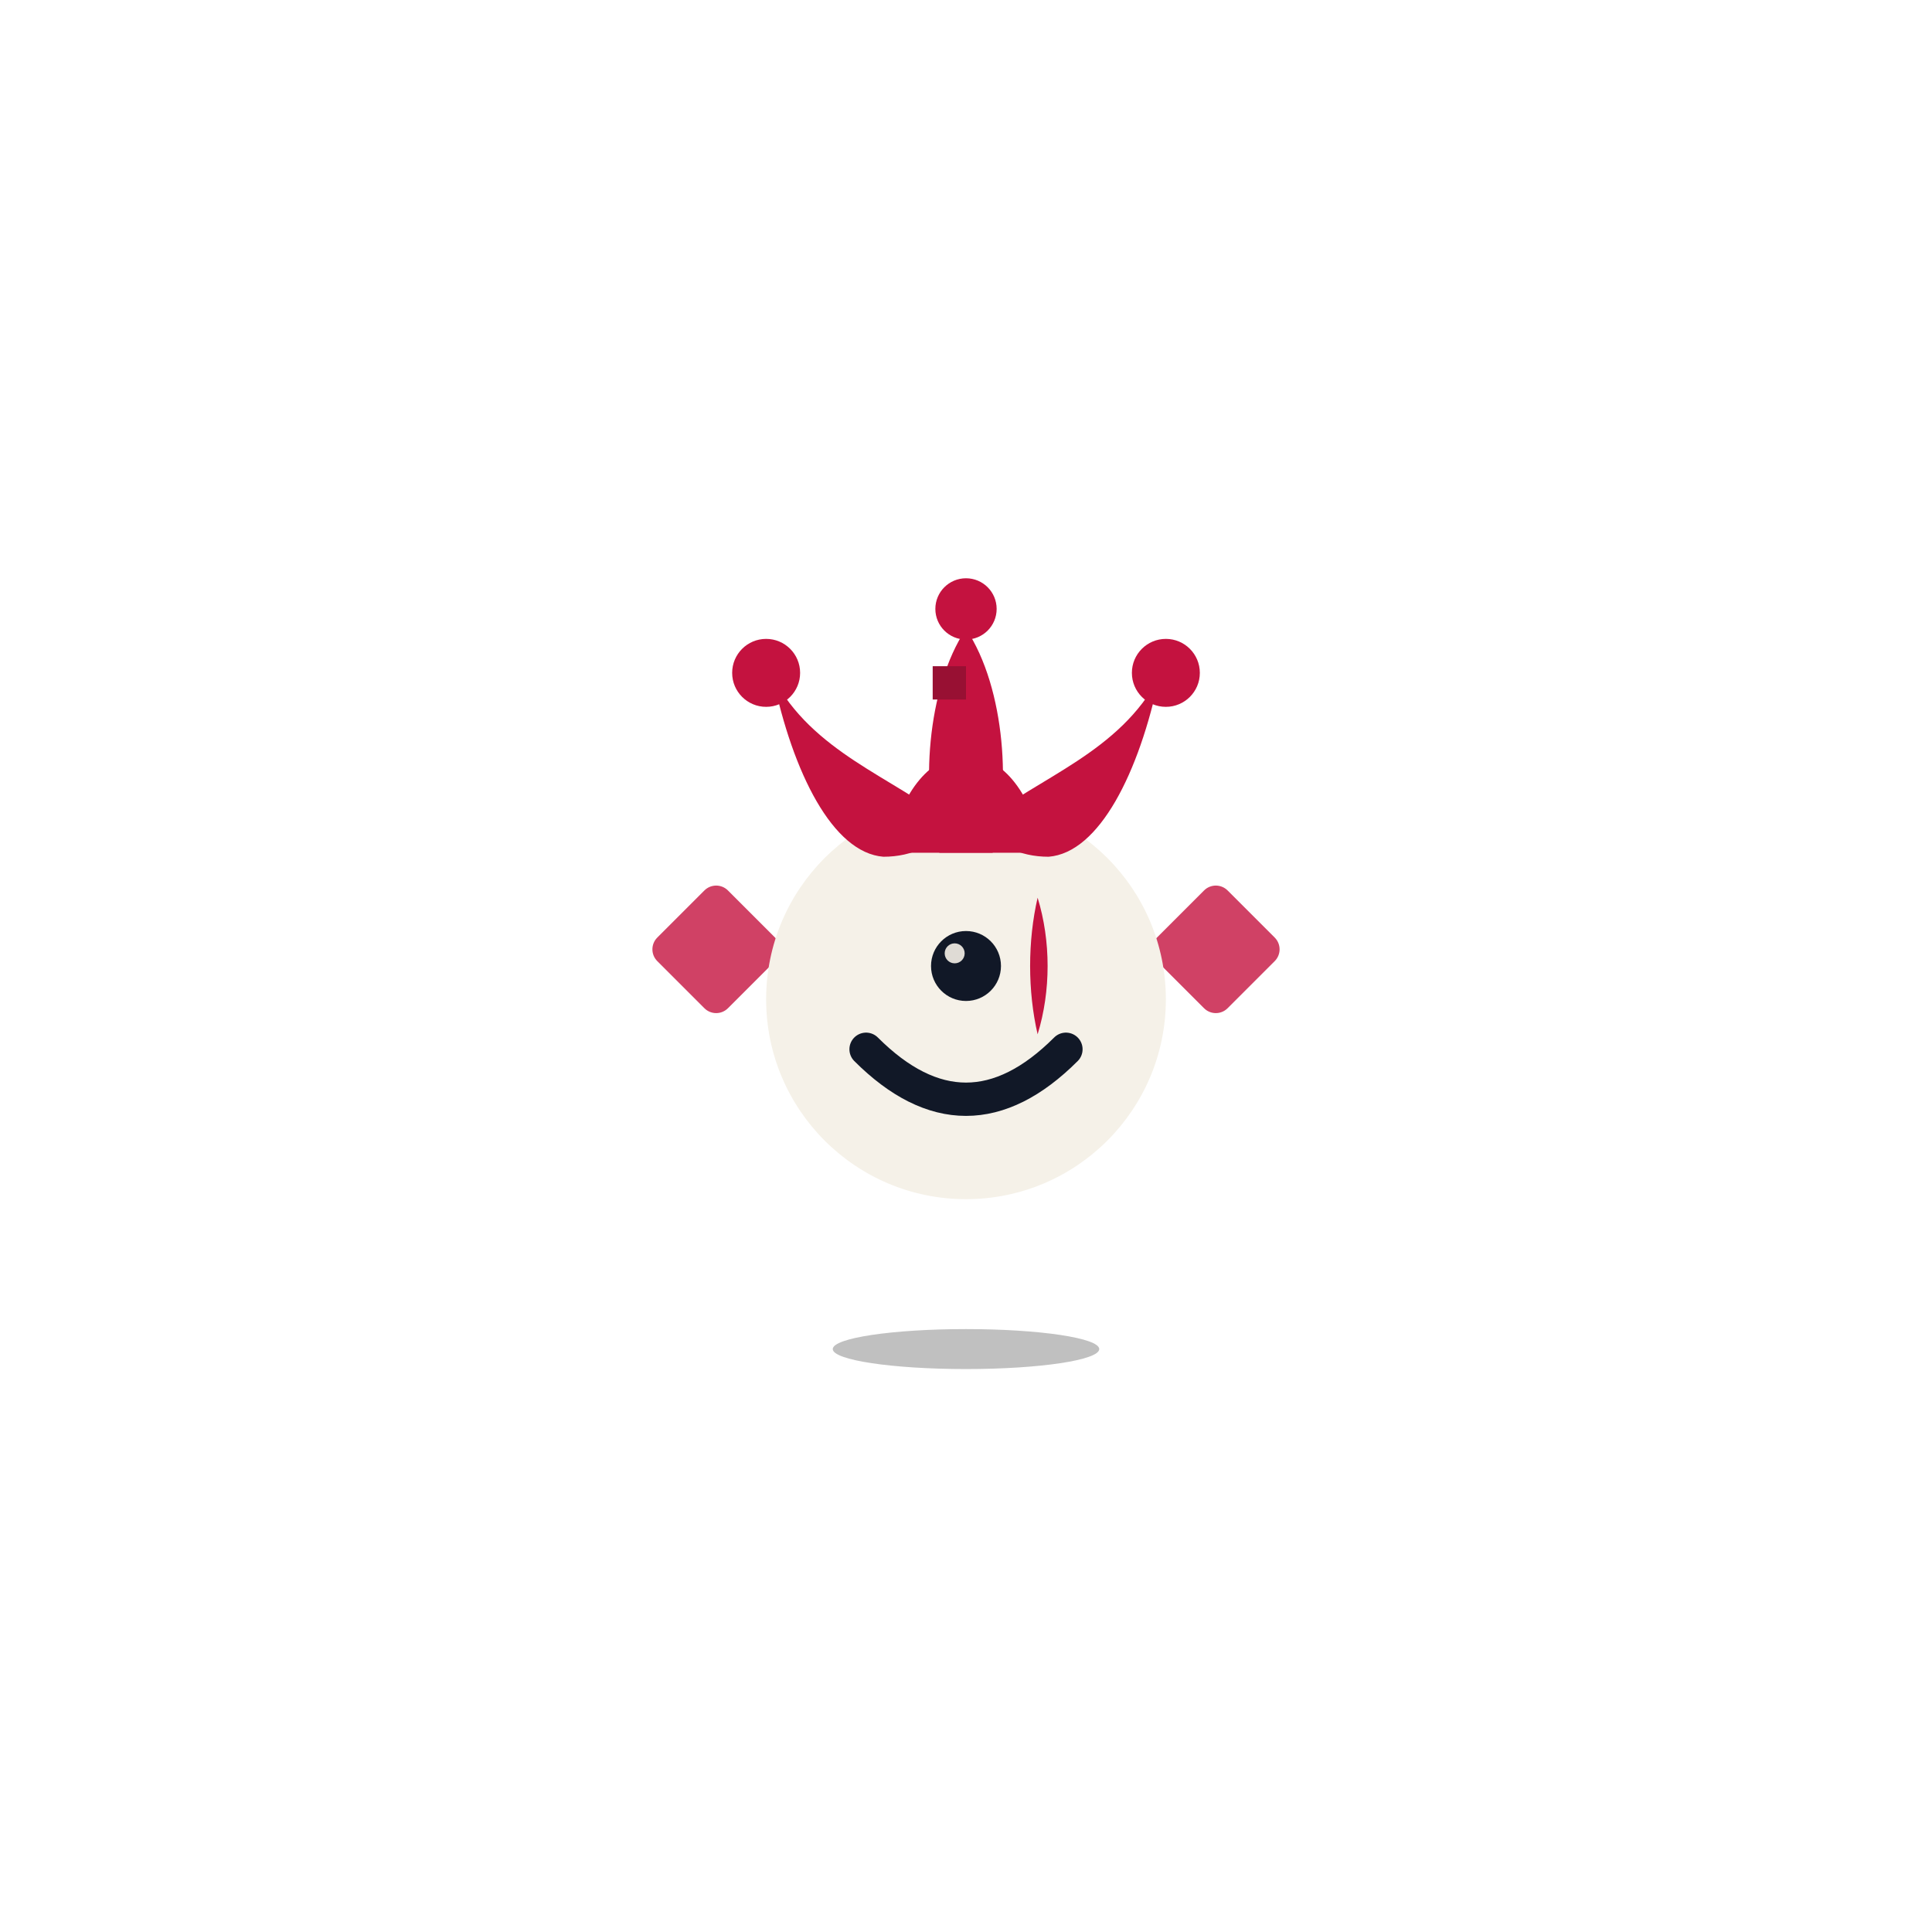
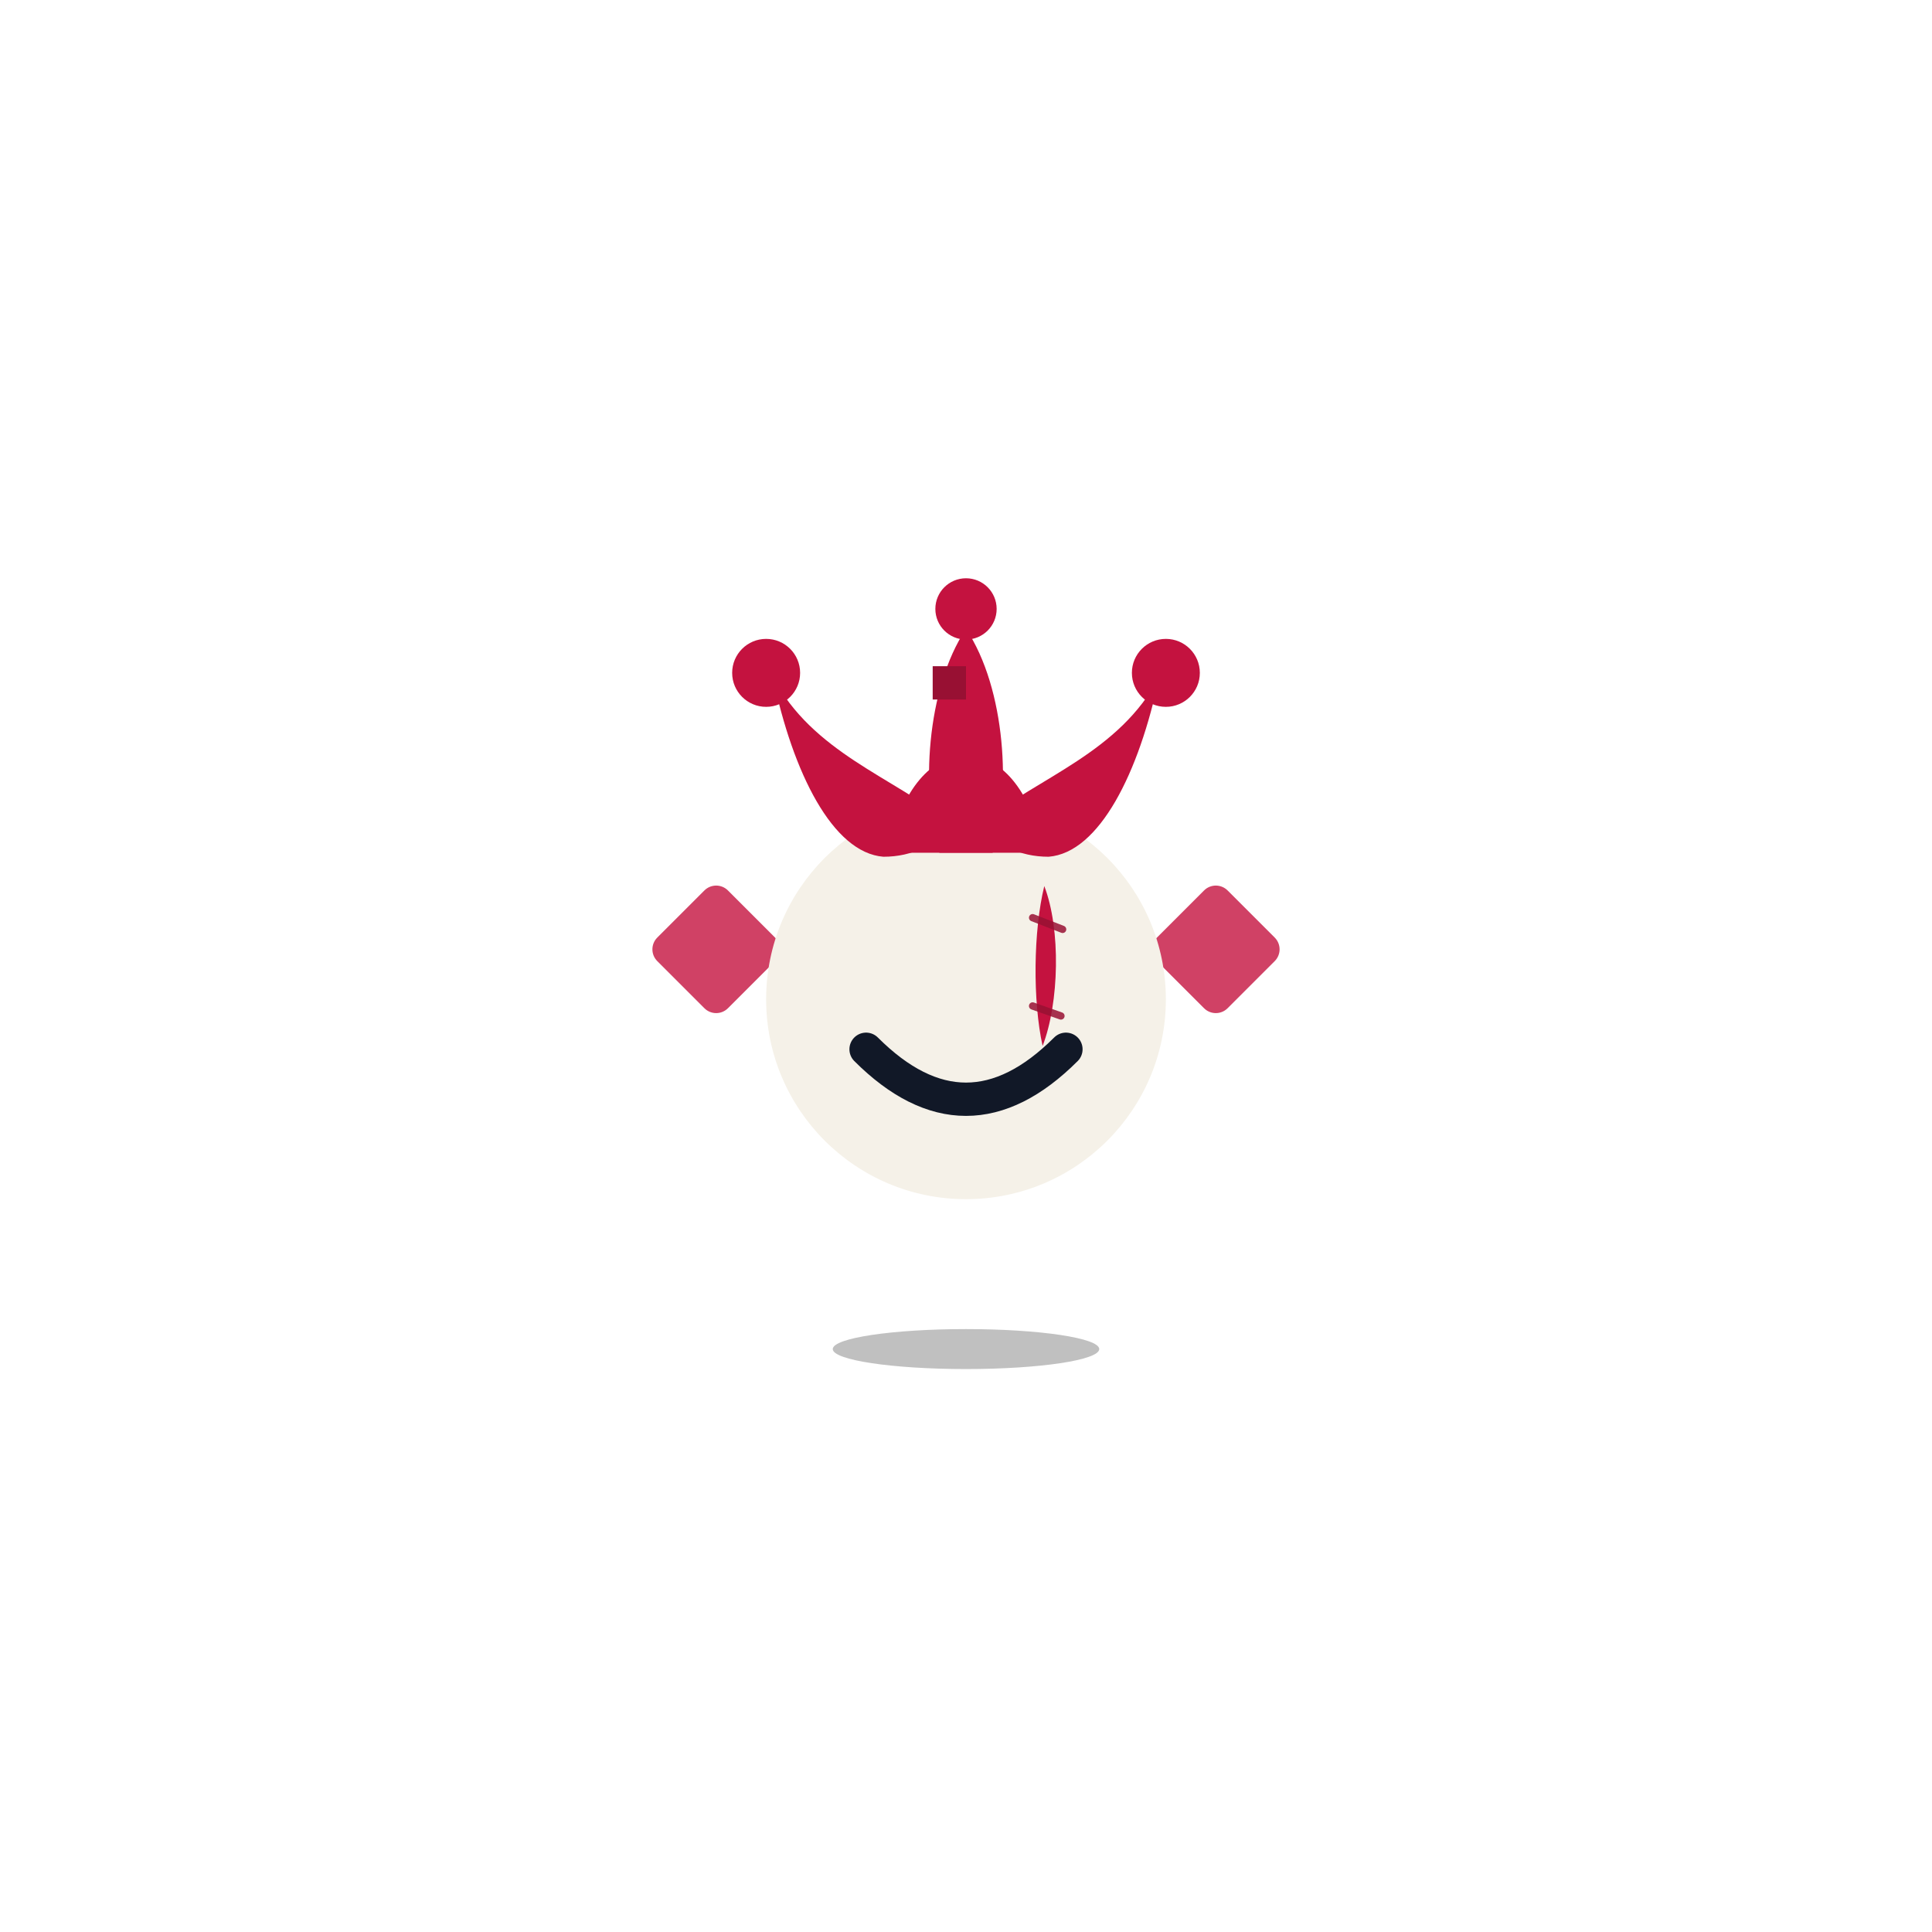
<svg xmlns="http://www.w3.org/2000/svg" viewBox="-18 -18 58 58" width="500" height="500" fill="none">
  <defs>
    <style>
-       .notif-body {
+       /* ==PET-CORE== */
+       /* Anchor transforms at each shape's own box so the numbers read as intent
+          rather than as viewBox arithmetic. */
+       .pet-body,
+       .pet-head,
+       .pet-hat,
+       .pet-eye,
+       .pet-pupil,
+       .pet-lid,
+       .pet-shadow,
+       .pet-arm-l,
+       .pet-arm-r {
+         transform-box: fill-box;
+       }
+ 
+       /* Breath scales from the feet, never from the centre. */
+       .pet-body {
+         transform-origin: 50% 100%;
+         animation: pet-breathe 3.7s cubic-bezier(0.45, 0, 0.55, 1) infinite;
+       }
+ 
+       /* A slow lean, offset from the breath so the two never sync up. */
+       .pet-lean {
+         animation: pet-sway 6.1s cubic-bezier(0.37, 0, 0.63, 1) infinite;
+       }
+ 
+       /* The head is carried, it does not drive: it follows a beat late. */
+       .pet-head {
+         transform-origin: 50% 100%;
+         animation: pet-bob 3.7s cubic-bezier(0.45, 0, 0.55, 1) infinite;
+         animation-delay: 0.22s;
+       }
+ 
+       /* The bells trail further behind again. */
+       .pet-hat {
+         transform-origin: 50% 100%;
+         animation: pet-hat-swing 6.1s cubic-bezier(0.37, 0, 0.63, 1) infinite;
+         animation-delay: 0.38s;
+       }
+ 
+       /* The lid is the blink. In its own group so the pupil underneath can go on
+          tracking the cursor while the eye is shut. */
+       .pet-lid {
+         transform-origin: 50% 0%;
+         animation: pet-blink 4.3s cubic-bezier(0.3, 0, 0.2, 1) infinite;
+       }
+ 
+       /* Involuntary flicks between rests, as eyes actually move. */
+       .pet-saccade {
+         transform-origin: 50% 50%;
+         animation: pet-saccade 11s steps(1, end) infinite;
+       }
+ 
+       .pet-shine {
+         animation: pet-shine 4.3s ease-in-out infinite;
+       }
+ 
+       /* Tied to the breath, so contact with the ground stays believable. */
+       .pet-shadow {
+         transform-origin: 50% 50%;
+         animation: pet-shadow 3.7s cubic-bezier(0.45, 0, 0.55, 1) infinite;
+       }
+ 
+       .pet-arm-l {
+         transform-origin: 100% 0%;
+         animation: pet-arm-l 6.1s cubic-bezier(0.37, 0, 0.63, 1) infinite;
+         animation-delay: 0.3s;
+       }
+ 
+       .pet-arm-r {
+         transform-origin: 0% 0%;
+         animation: pet-arm-r 6.1s cubic-bezier(0.37, 0, 0.63, 1) infinite;
+         animation-delay: 0.46s;
+       }
+ 
+       /* The rise is quicker than the fall, like a real breath. */
+       @keyframes pet-breathe {
+         0% { transform: scale(1, 1) translateY(0); }
+         38% { transform: scale(0.988, 1.014) translateY(-0.16px); }
+         100% { transform: scale(1, 1) translateY(0); }
+       }
+ 
+       @keyframes pet-sway {
+         0%, 100% { transform: rotate(0deg) translateX(0); }
+         27% { transform: rotate(1.15deg) translateX(0.1px); }
+         52% { transform: rotate(0.1deg) translateX(0); }
+         78% { transform: rotate(-1.15deg) translateX(-0.1px); }
+       }
+ 
+       @keyframes pet-bob {
+         0% { transform: translateY(0) rotate(0deg); }
+         38% { transform: translateY(-0.22px) rotate(-0.5deg); }
+         100% { transform: translateY(0) rotate(0deg); }
+       }
+ 
+       @keyframes pet-hat-swing {
+         0%, 100% { transform: rotate(0deg); }
+         27% { transform: rotate(3.4deg); }
+         55% { transform: rotate(-0.6deg); }
+         80% { transform: rotate(-3.4deg); }
+       }
+ 
+       /* Down fast, up slower, then a second flick: the shape of a real blink
+          rather than an on/off frame. */
+       @keyframes pet-blink {
+         0%, 88% { transform: scaleY(0); }
+         90.5% { transform: scaleY(1); }
+         93% { transform: scaleY(0.08); }
+         95.5% { transform: scaleY(1); }
+         98% { transform: scaleY(0); }
+       }
+ 
+       @keyframes pet-saccade {
+         0%, 34% { transform: translate(0, 0); }
+         36%, 55% { transform: translate(0.42px, -0.12px); }
+         57%, 72% { transform: translate(-0.36px, 0.08px); }
+         74%, 100% { transform: translate(0, 0); }
+       }
+ 
+       @keyframes pet-shine {
+         0%, 100% { transform: translate(0, 0); opacity: 0.9; }
+         45% { transform: translate(0.12px, 0.06px); opacity: 0.72; }
+       }
+ 
+       @keyframes pet-shadow {
+         0% { transform: scaleX(1); opacity: 0.34; }
+         38% { transform: scaleX(0.955); opacity: 0.26; }
+         100% { transform: scaleX(1); opacity: 0.34; }
+       }
+ 
+       @keyframes pet-arm-l {
+         0%, 100% { transform: rotate(0deg); }
+         27% { transform: rotate(-5deg); }
+         78% { transform: rotate(4deg); }
+       }
+ 
+       @keyframes pet-arm-r {
+         0%, 100% { transform: rotate(0deg); }
+         27% { transform: rotate(5deg); }
+         78% { transform: rotate(-4deg); }
+       }
+ 
+       @media (prefers-reduced-motion: reduce) {
+         .pet-body,
+         .pet-lean,
+         .pet-head,
+         .pet-hat,
+         .pet-lid,
+         .pet-saccade,
+         .pet-shine,
+         .pet-shadow,
+         .pet-arm-l,
+         .pet-arm-r {
+           animation: none;
+         }
+       }
+       /* ==/PET-CORE== */
+ 
+       .pet-body {
        transform-origin: 11px 18px;
-         animation: notif-jump 3.5s ease-in-out infinite;
-       }
-       .notif-shadow {
+         animation: pet-breathe 3.7s cubic-bezier(0.45, 0, 0.55, 1) infinite, notif-jump 3.5s ease-in-out infinite;
+       }
+       .pet-shadow {
        transform-origin: 11px 22.5px;
-         animation: notif-shadow 3.5s ease-in-out infinite;
+         animation: pet-shadow 3.7s cubic-bezier(0.45, 0, 0.55, 1) infinite, notification-shadow 3.5s ease-in-out infinite;
      }
      .notif-arm-l {
        transform-origin: 3.5px 10.5px;
        animation: notif-arm-l 3.5s ease-in-out infinite;
      }
      .notif-arm-r {
        transform-origin: 18.5px 10.5px;
        animation: notif-arm-r 3.5s ease-in-out infinite;
      }
      .notif-eye {
        transform-origin: 11px 11px;
        animation: notif-eye 3.5s ease-in-out infinite;
      }
      .notif-alert {
        transform-origin: 18px 2px;
        animation: notif-alert 3.5s ease-in-out infinite;
        opacity: 0;
      }
      @keyframes notif-jump {
        0%,100% { transform: translateY(0) scaleY(1); }
        8%      { transform: translateY(0) scaleY(0.9); }
        18%     { transform: translateY(-10px) scaleY(1.06); }
        26%     { transform: translateY(0) scaleY(0.91); }
        34%     { transform: translateY(-6px) scaleY(1.03); }
        40%     { transform: translateY(0) scaleY(0.94); }
        47%     { transform: translateY(-3px) scaleY(1.02); }
        53%     { transform: translateY(0) scaleY(0.97); }
        58%     { transform: translateY(-1px) scaleY(1.01); }
        63%,100%{ transform: translateY(0) scaleY(1); }
      }
-       @keyframes notif-shadow {
+       @keyframes notification-shadow {
        0%,100% { transform: scaleX(1); opacity: 0.35; }
        18%     { transform: scaleX(0.4); opacity: 0.08; }
        26%     { transform: scaleX(1.06); opacity: 0.42; }
        34%     { transform: scaleX(0.58); opacity: 0.16; }
        40%     { transform: scaleX(1); opacity: 0.35; }
        47%     { transform: scaleX(0.75); opacity: 0.24; }
      }
      @keyframes notif-arm-l {
        0%,100% { transform: rotate(0deg); }
        18%     { transform: rotate(130deg); }
        34%     { transform: rotate(90deg); }
        47%     { transform: rotate(50deg); }
        63%     { transform: rotate(0deg); }
      }
      @keyframes notif-arm-r {
        0%,100% { transform: rotate(0deg); }
        18%     { transform: rotate(-130deg); }
        34%     { transform: rotate(-90deg); }
        47%     { transform: rotate(-50deg); }
        63%     { transform: rotate(0deg); }
      }
      @keyframes notif-eye {
        0%,6%,100% { transform: translate(0,0) scaleY(1); }
        3%          { transform: translate(2px,0) scaleY(0.1); }
        9%          { transform: translate(2px,0) scaleY(1); }
        63%         { transform: translate(0,0) scaleY(1); }
      }
      @keyframes notif-alert {
        0%    { opacity: 0; transform: scale(0.2); }
        5%    { opacity: 1; transform: scale(1.4); }
        10%   { opacity: 1; transform: scale(1); }
        55%   { opacity: 1; transform: scale(1); }
        63%   { opacity: 0; transform: scale(0.4); }
        100%  { opacity: 0; }
      }
    </style>
+     <clipPath id="notification-head-clip">
+       <rect x="5" y="6" width="12" height="12" rx="6" />
+     </clipPath>
+     <clipPath id="notification-eye-clip">
+       <circle cx="11" cy="11" r="1.35" />
+     </clipPath>
  </defs>
  <g class="notif-alert" fill="#c4123f">
    <rect x="17" y="-9" width="2" height="5.5" rx="1" />
    <rect x="17" y="-2" width="2" height="2" rx="1" />
  </g>
-   <ellipse class="notif-shadow" cx="11" cy="22.5" rx="4" ry="0.6" fill="#c0c0c0" />
-   <g class="notif-body">
+   <ellipse class="pet-shadow" cx="11" cy="22.5" rx="4" ry="0.6" fill="#c0c0c0" />
+   <g class="pet-body">
    <g class="notif-arm-l">
      <rect x="2" y="9" width="3" height="3" rx="0.5" fill="#c4123f" opacity="0.8" transform="rotate(45 3.5 10.5)" />
    </g>
    <g class="notif-arm-r">
      <rect x="17" y="9" width="3" height="3" rx="0.5" fill="#c4123f" opacity="0.8" transform="rotate(45 18.5 10.5)" />
    </g>
    <rect x="5" y="6" width="12" height="12" rx="6" fill="#f5f1e8" />
    <g class="pet-hat" transform="translate(11.00 7.00) rotate(0.0)">
      <path d="M-0.48 -0.30 C-2.20 -1.68 -4.60 -2.40 -5.80 -4.68 C-5.20 -1.80 -4.00 0.60 -2.48 0.72 C-1.60 0.72 -0.88 0.36 -0.48 -0.30 Z" fill="#c4123f" />
      <path d="M0.48 -0.30 C2.20 -1.68 4.60 -2.40 5.80 -4.68 C5.20 -1.80 4.00 0.60 2.48 0.72 C1.60 0.72 0.88 0.36 0.48 -0.30 Z" fill="#c4123f" />
      <path d="M-2.32 0.60 C-1.60 -3.30 1.60 -3.30 2.32 0.60 Z" fill="#c4123f" />
      <path d="M0 -6.12 C-1.20 -4.32 -1.36 -1.20 -0.80 0.60 L0.80 0.60 C1.36 -1.20 1.20 -4.32 0 -6.12 Z" fill="#c4123f" />
      <circle cx="-6.00" cy="-4.80" r="1.02" fill="#c4123f" />
      <circle cx="6.00" cy="-4.80" r="1.02" fill="#c4123f" />
      <circle cx="0" cy="-6.72" r="0.92" fill="#c4123f" />
    </g>
    <rect x="10" y="2" width="1" height="1" fill="#981033" />
-     <g class="notif-eye">
-       <circle cx="11.00" cy="11.00" r="1.05" fill="#111827" />
-       <circle cx="10.66" cy="10.62" r="0.3" fill="#f5f1e8" opacity="0.9" />
-     </g>
-     <path d="M13.15 8.95 C13.55 10.25 13.55 11.75 13.15 13.05 C12.85 11.75 12.85 10.25 13.15 8.95 Z" fill="#c4123f" />
+     <g class="pet-eye" clip-path="url(#notification-head-clip)">
+       <g class="pet-pupil">
+         <g class="pet-saccade">
+           <g clip-path="url(#notification-eye-clip)">
+             <circle cx="11" cy="11" r="1.15" fill="#111827" />
+             <circle class="pet-shine" cx="10.62" cy="10.58" r="0.34" fill="#f5f1e8" opacity="0.9" />
+             <circle cx="11.42" cy="11.50" r="0.18" fill="#f5f1e8" opacity="0.35" />
+             <rect class="pet-lid" x="9.60" y="9.60" width="2.8" height="2.8" fill="#f5f1e8" />
+           </g>
+           <path d="M13.35 8.60 C13.85 9.90 13.80 12.10 13.30 13.40 C13.00 12.05 13.02 9.95 13.35 8.60 Z" fill="#c4123f" />
+           <path d="M13.00 9.55 L13.90 9.90" stroke="#981033" stroke-width="0.22" stroke-linecap="round" opacity="0.85" />
+           <path d="M13.00 12.20 L13.85 12.50" stroke="#981033" stroke-width="0.22" stroke-linecap="round" opacity="0.85" />
+         </g>
+       </g>
+     </g>
    <path d="M8 13.5 Q11 16.5 14 13.5" stroke="#111827" stroke-width="1" stroke-linecap="round" fill="none" />
  </g>
</svg>
